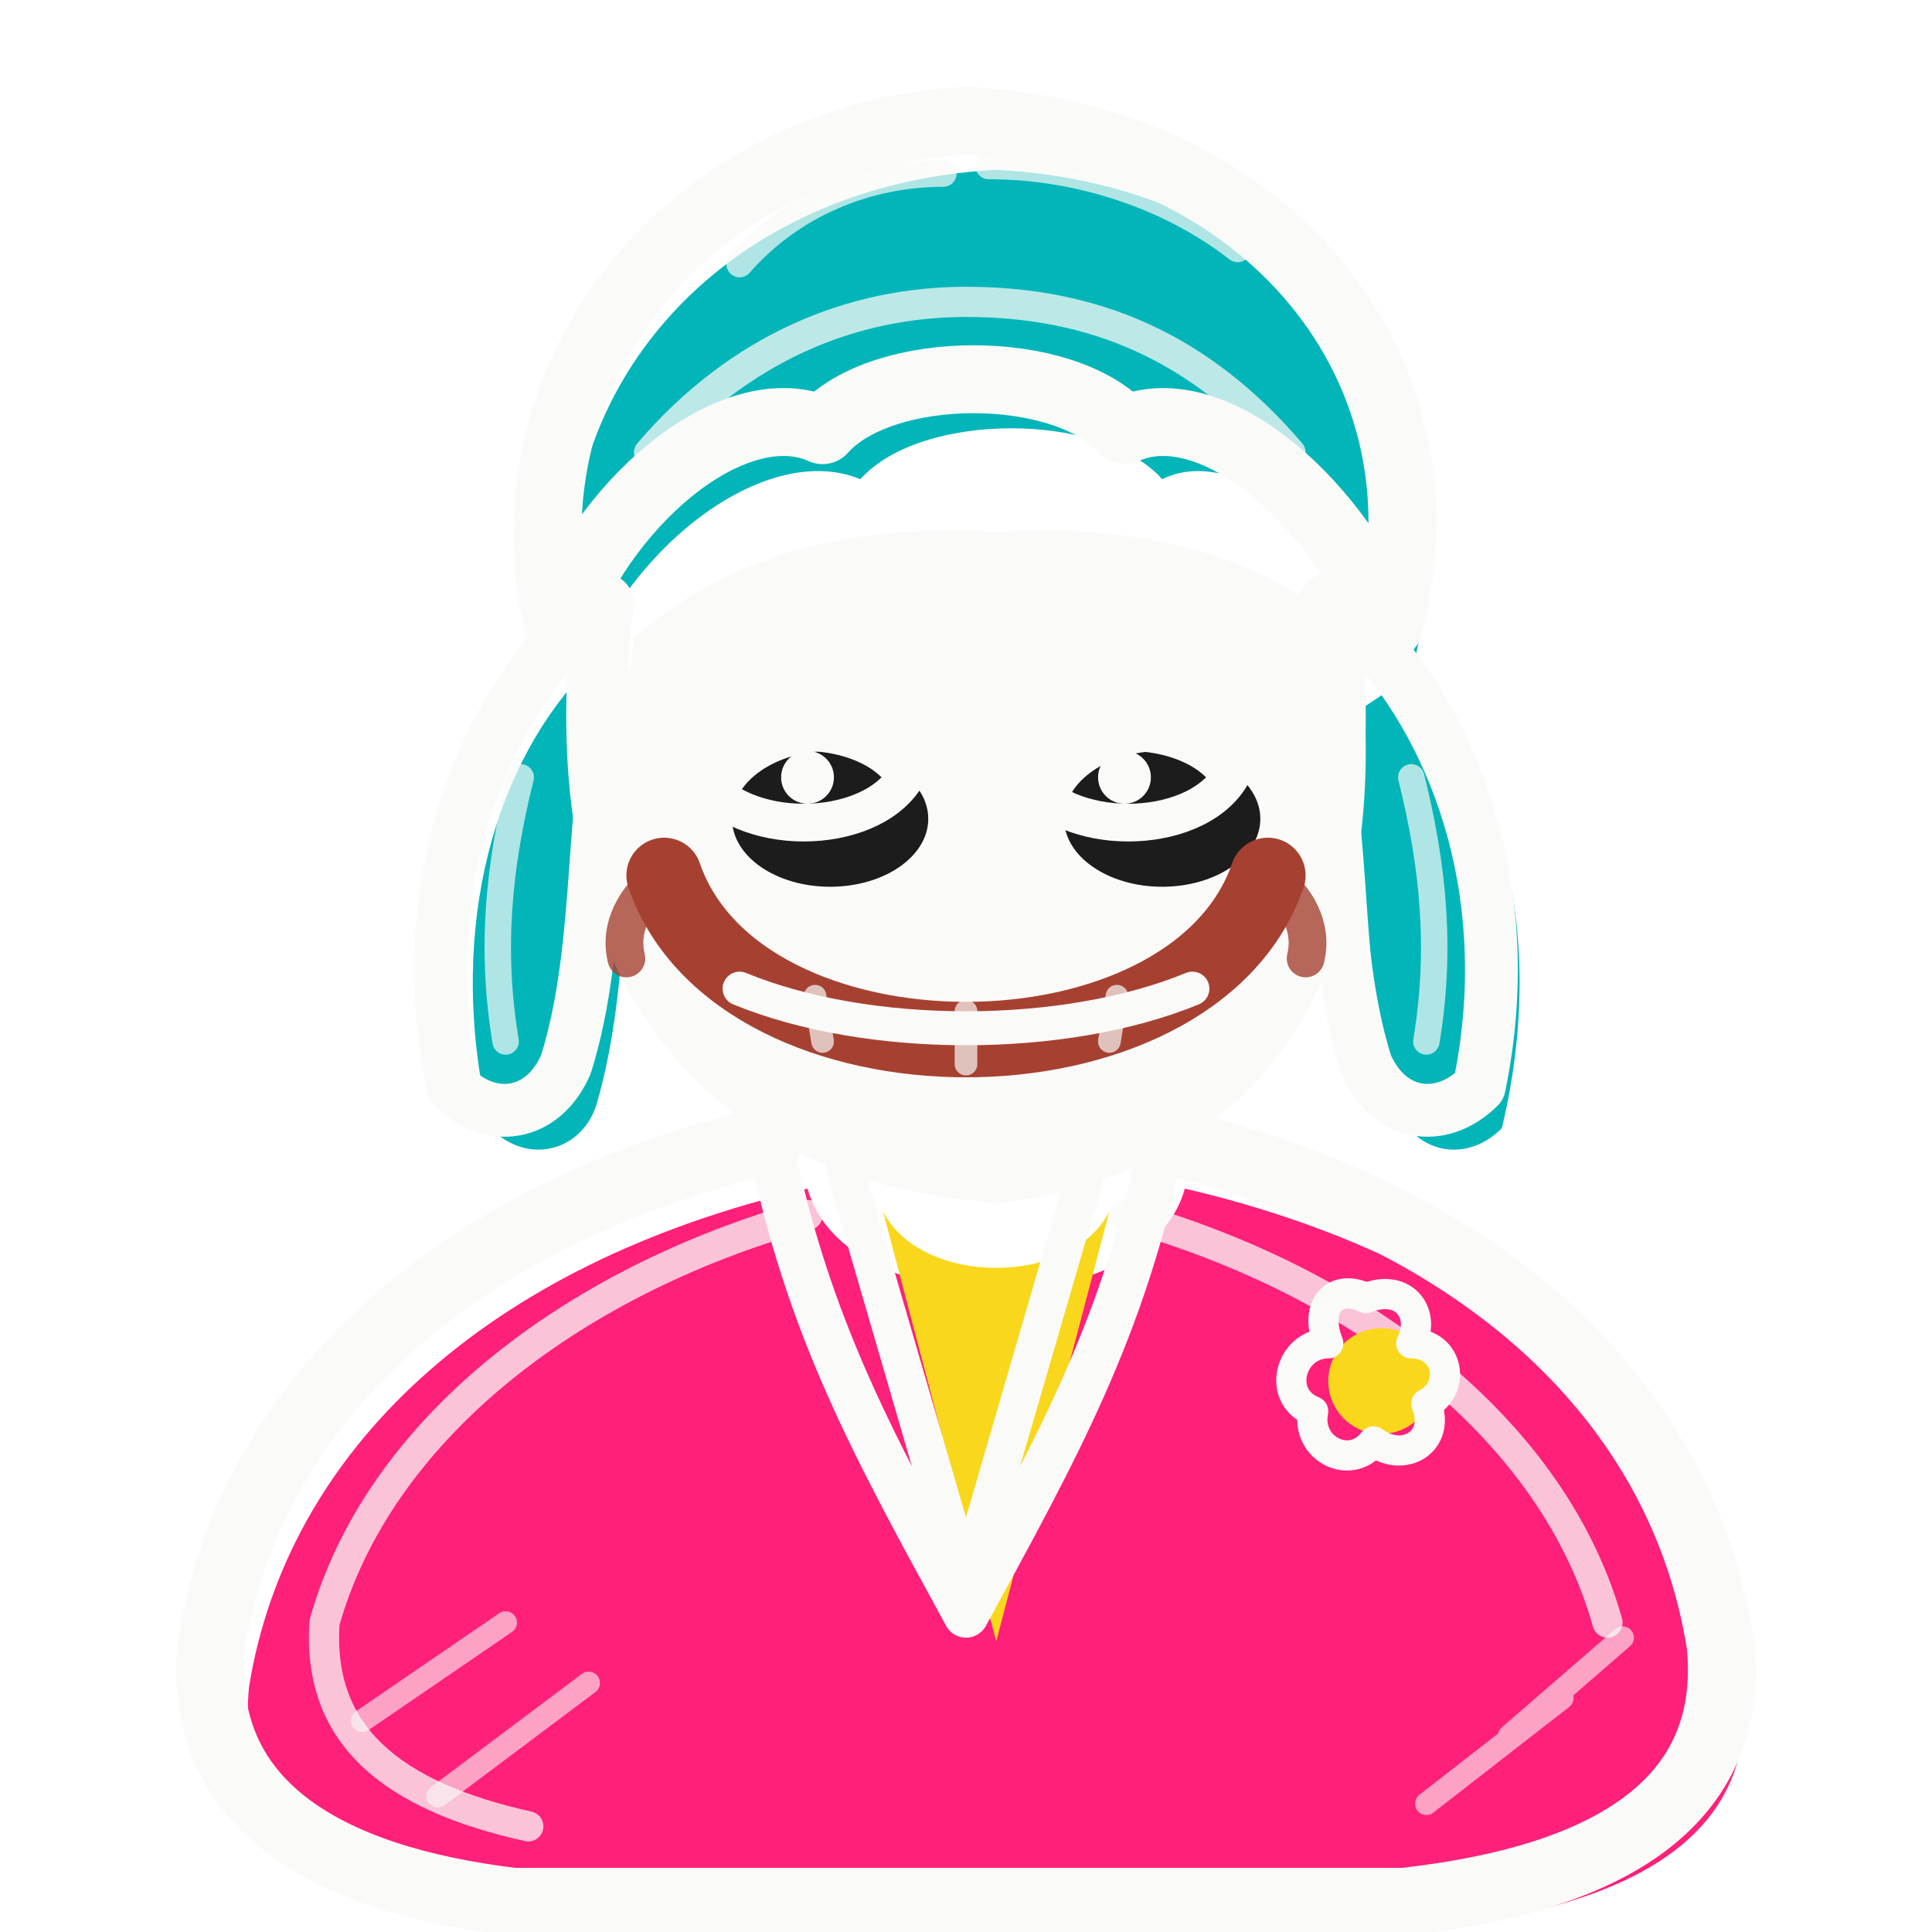
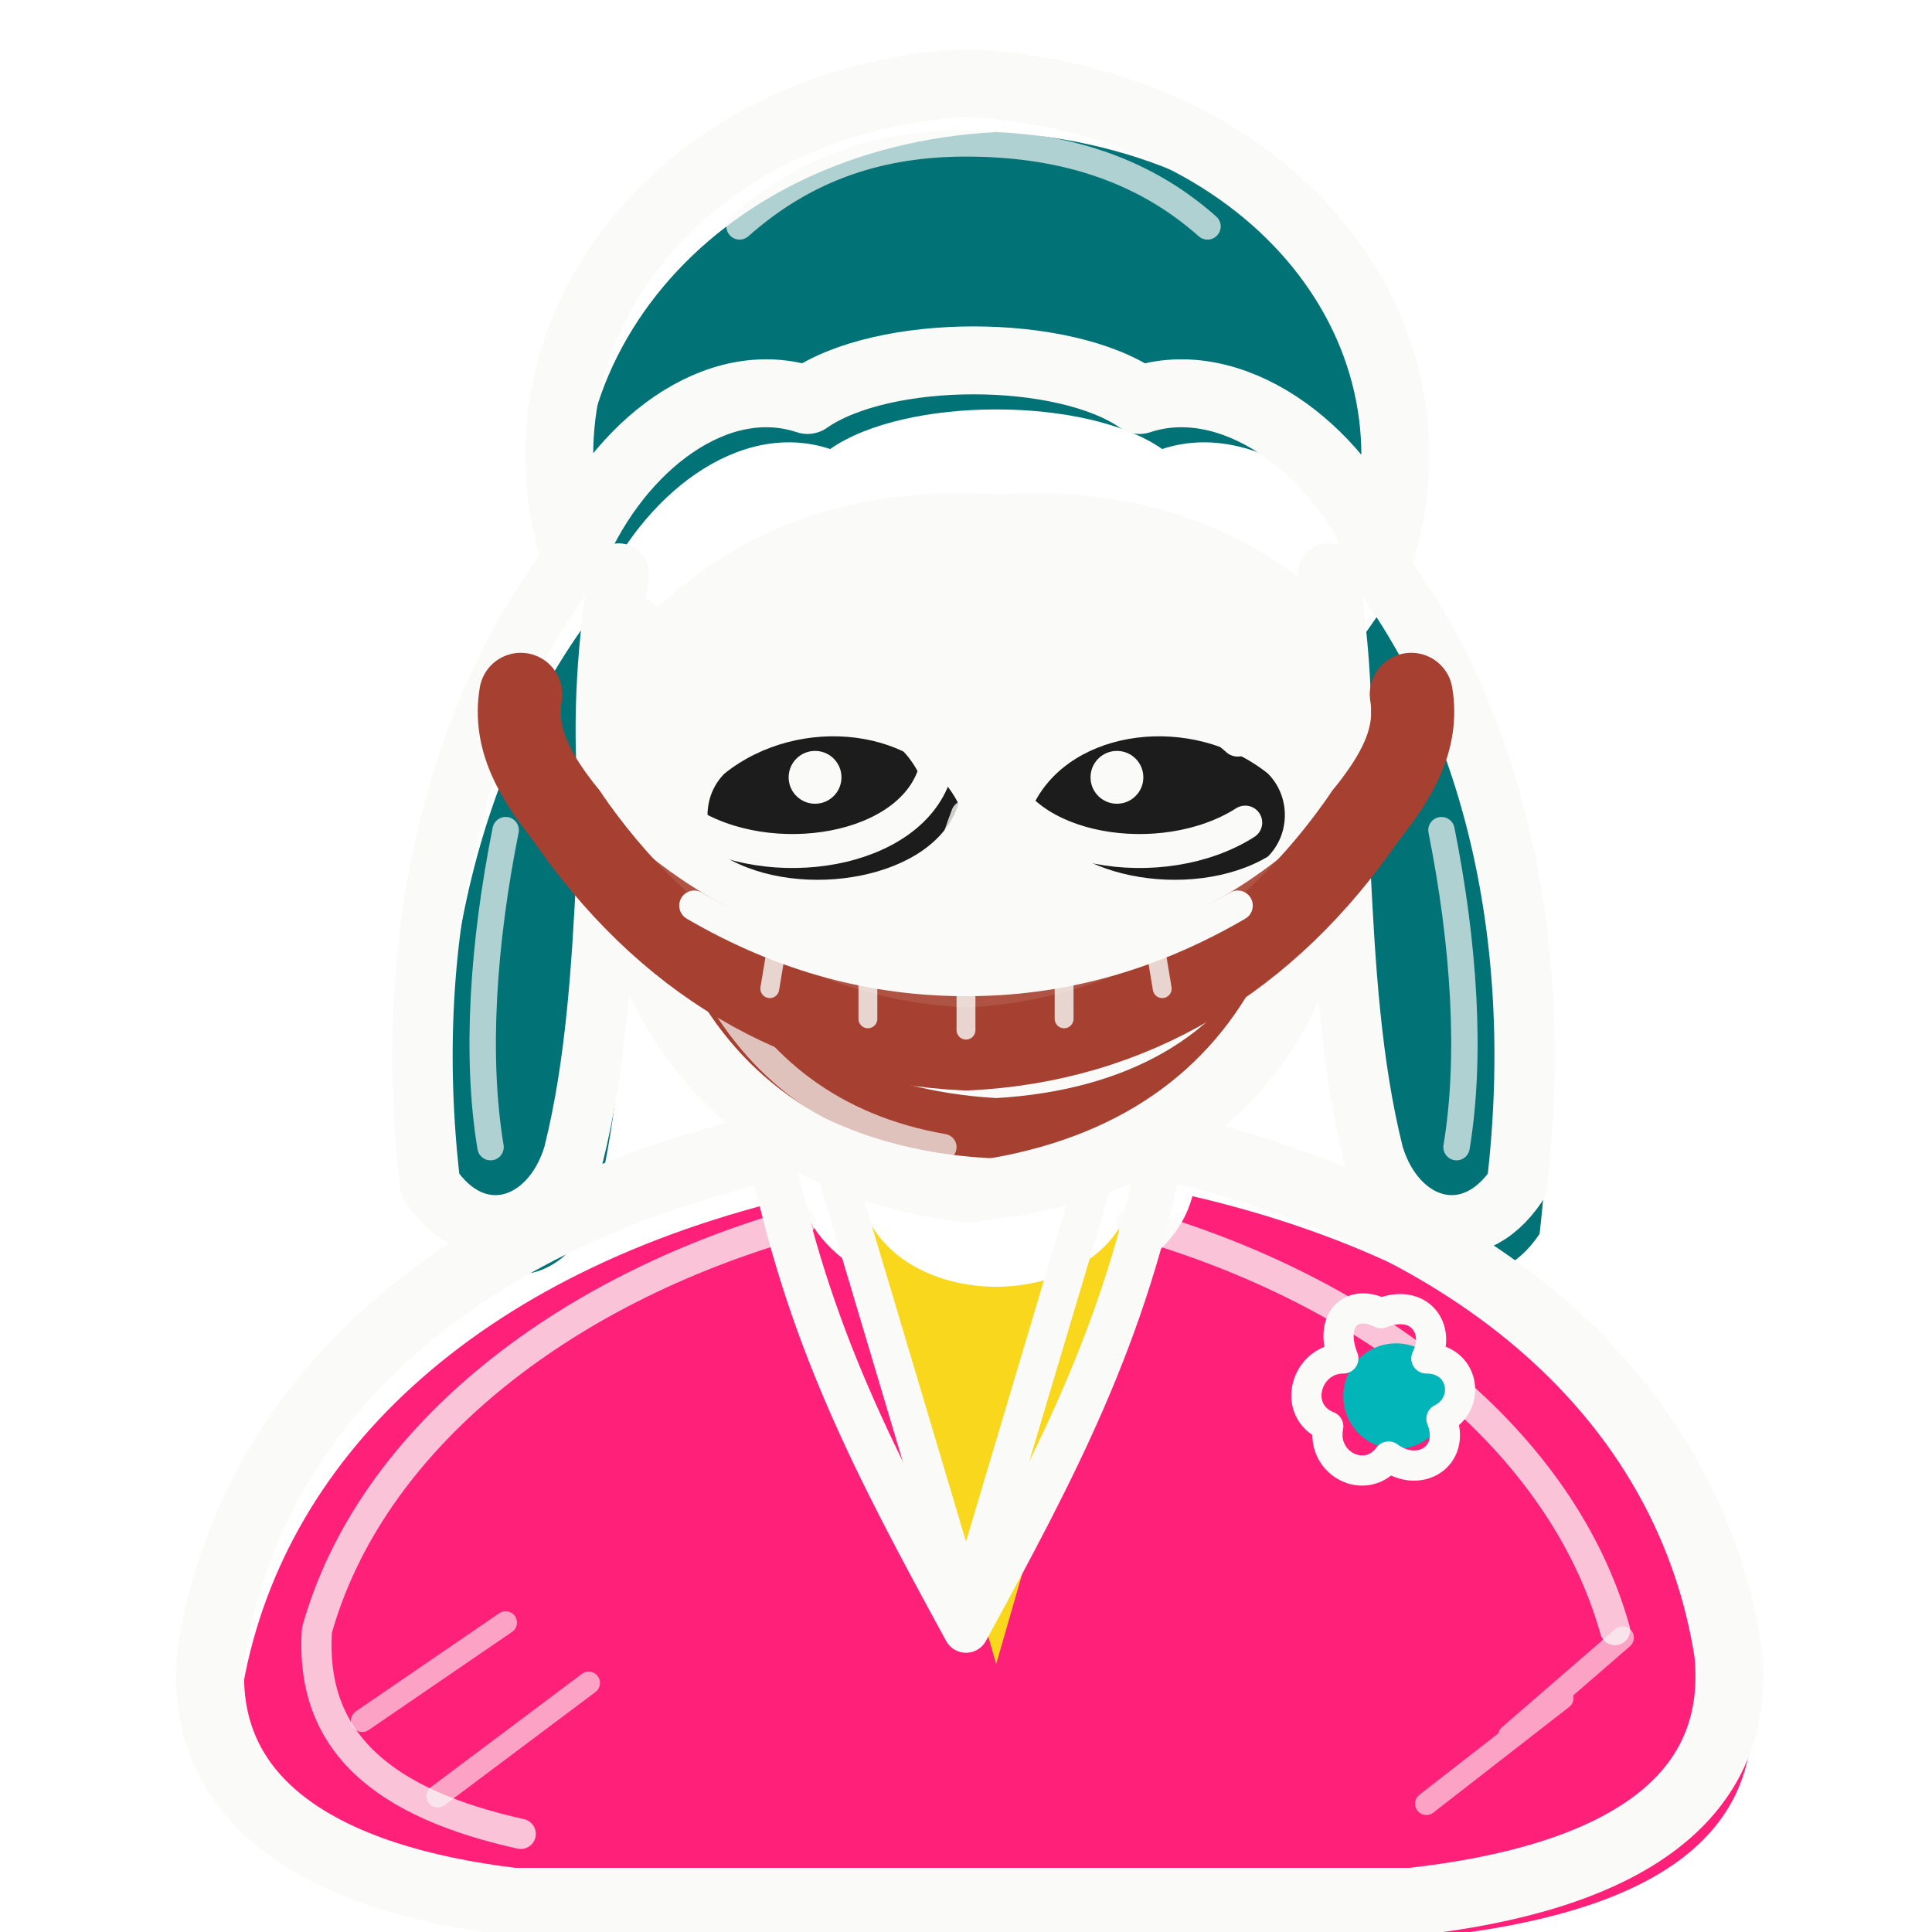
<svg xmlns="http://www.w3.org/2000/svg" width="512" height="512" viewBox="0 0 512 512" fill="none" stroke="#fafaf8" stroke-linecap="round" stroke-linejoin="round">
  <g stroke="none" transform="translate(8 9)">
-     <path fill="#02b5b9" d="M146 170C130 100 180 40 256 36C334 40 384 100 366 170C352 134 320 108 300 118C284 100 236 100 220 118C196 108 160 134 146 170Z" />
-     <path fill="#02b5b9" d="M146 170C122 196 110 240 122 290C132 300 146 296 150 284C160 250 156 212 164 182ZM366 170C390 196 402 240 390 290C380 300 366 296 362 284C352 250 356 212 348 182Z" />
-     <path fill="#fafaf8" d="M160 160C150 240 178 300 256 310C334 300 362 240 352 160C324 136 292 130 256 132C220 130 188 136 160 160Z" />
-     <path fill="#ff2079" d="M206 306C120 326 68 376 58 438C54 478 88 496 138 502L372 502C424 496 458 478 454 438C444 376 392 326 306 306C296 342 216 342 206 306Z" />
-     <path fill="#f9d71c" d="M226 312L256 426L286 312C276 332 236 332 226 312Z" />
-     <ellipse fill="#1c1c1c" cx="212" cy="208" rx="26" ry="18" />
-     <ellipse fill="#1c1c1c" cx="300" cy="208" rx="26" ry="18" />
+     <path fill="#017275" d="M150 150C132 90 180 30 256 26C334 30 382 90 364 150C352 122 324 102 300 110C280 96 232 96 212 110C188 102 162 122 150 150Z" />
+     <path fill="#017275" d="M152 150C120 190 104 250 112 318C124 336 144 330 150 310C162 262 156 206 166 170ZM360 150C392 190 408 250 400 318C388 336 368 330 362 310C350 262 356 206 346 170Z" />
+     <path fill="#fafaf8" d="M162 156C148 240 176 304 256 314C336 304 364 240 350 156C322 128 290 120 256 122C222 120 190 128 162 156Z" />
+     <path fill="#1c1c1c" d="M184 196C204 180 236 184 246 204C240 224 204 230 184 218C178 212 178 202 184 196ZM328 196C308 180 276 184 266 204C272 224 308 230 328 218C334 212 334 202 328 196Z" />
+     <path fill="#a64132" d="M160 226C186 250 220 264 256 266C292 264 326 250 352 226C340 268 306 296 256 298C206 296 172 268 160 226Z" />
+     <path fill="#fafaf8" d="M184 240C208 254 232 260 256 260C280 260 304 254 328 240C316 266 290 280 256 282C222 280 196 266 184 240Z" />
+     <path fill="#ff2079" d="M204 308C118 328 66 378 56 440C52 480 88 498 138 504L374 504C426 498 460 480 456 440C446 378 394 328 308 308C298 346 214 346 204 308Z" />
+     <path fill="#f9d71c" d="M222 314L256 432L290 314C278 338 234 338 222 314Z" />
  </g>
-   <path stroke-width="18" d="M148 166C132 98 184 36 256 32C336 36 386 98 368 166C352 130 320 104 298 114C282 96 234 96 218 114C196 104 162 130 148 166" />
-   <path stroke-width="8" opacity=".75" d="M172 120C196 92 226 80 256 80C290 80 318 92 342 120" />
-   <path stroke-width="14" d="M150 168C124 196 110 240 120 288C130 298 144 296 150 282C160 250 156 212 164 184" />
-   <path stroke-width="14" d="M362 168C388 196 402 240 392 288C382 298 368 296 362 282C352 250 356 212 348 184" />
-   <path stroke-width="7" opacity=".7" d="M138 206C132 230 130 252 134 276M374 206C380 230 382 252 378 276M196 70C210 54 230 46 250 46M262 44C286 44 310 52 328 66" />
-   <path stroke-width="16" d="M160 160C150 240 178 300 256 310C334 300 362 240 352 160" />
-   <path stroke-width="7" opacity=".7" d="M172 176C166 240 190 288 250 298" />
-   <path stroke-width="10" d="M186 206C196 190 230 190 240 206C230 222 196 222 186 206ZM272 206C282 190 316 190 326 206C316 222 282 222 272 206Z" />
-   <circle fill="#fafaf8" stroke="none" cx="214" cy="206" r="7" />
-   <circle fill="#fafaf8" stroke="none" cx="298" cy="206" r="7" />
-   <path stroke-width="8" opacity=".8" d="M256 212C250 230 248 242 256 250" />
-   <path stroke="#a64132" stroke-width="20" d="M176 232C196 290 316 290 336 232" />
-   <path stroke="#a64132" stroke-width="10" opacity=".8" d="M176 232C168 238 164 246 166 254M336 232C344 238 348 246 346 254" />
-   <path stroke-width="9" d="M196 262C230 276 282 276 316 262" />
-   <path stroke-width="6" opacity=".7" d="M216 264L218 276M256 268L256 282M296 264L294 276" />
-   <path stroke-width="18" d="M204 302C120 322 66 372 56 436C52 478 86 498 136 504L372 504C426 498 460 478 456 436C446 372 394 322 308 302" />
-   <path stroke-width="8" opacity=".75" d="M214 322C150 340 100 380 86 430C84 460 104 476 140 484M298 322C362 340 412 380 426 430" />
-   <path stroke-width="12" d="M204 302C214 352 232 384 256 428C280 384 298 352 308 302" />
-   <path stroke-width="10" d="M224 310L256 420L288 310" />
-   <g transform="translate(362 362)">
-     <circle fill="#f9d71c" stroke="none" cx="4" cy="4" r="14" />
+   <path stroke-width="18" d="M152 146C134 86 182 26 256 22C336 26 384 86 366 146C354 118 326 98 302 106C282 92 234 92 214 106C190 98 164 118 152 146" />
+   <path stroke-width="16" d="M154 146C122 186 106 246 114 314C126 332 146 326 152 306C164 258 158 202 168 166" />
+   <path stroke-width="16" d="M362 146C394 186 410 246 402 314C390 332 370 326 364 306C352 258 358 202 348 166" />
+   <path stroke-width="7" opacity=".7" d="M196 60C214 44 234 38 256 38C280 38 302 44 320 60M134 220C128 250 126 280 130 304M382 220C388 250 390 280 386 304" />
+   <path stroke-width="16" d="M164 152C150 240 178 306 256 316C338 306 366 240 352 152" />
+   <path stroke-width="7" opacity=".7" d="M176 170C168 240 192 294 250 304" />
+   <path stroke-width="9" d="M184 196C204 178 238 182 248 204C242 226 204 232 182 218M328 196C308 178 274 182 264 204C270 226 308 232 330 218" />
+   <circle fill="#fafaf8" stroke="none" cx="216" cy="206" r="7" />
+   <circle fill="#fafaf8" stroke="none" cx="296" cy="206" r="7" />
+   <path stroke-width="8" d="M192 176L232 170M320 176L280 170" />
+   <path stroke-width="8" opacity=".8" d="M256 216C250 232 248 242 256 248" />
+   <path stroke="#a64132" stroke-width="22" d="M150 216C176 254 212 276 256 278C300 276 336 254 362 216" />
+   <path stroke="#a64132" stroke-width="22" d="M150 216C142 206 136 196 138 184M362 216C370 206 376 196 374 184" />
+   <path stroke="#a64132" stroke-width="12" opacity=".9" d="M162 226C186 248 220 262 256 264C292 262 326 248 350 226" />
+   <path stroke-width="8" d="M184 240C208 254 232 260 256 260C280 260 304 254 328 240" />
+   <path stroke-width="5" opacity=".8" d="M206 250L204 262M230 257L230 270M256 260L256 273M282 257L282 270M306 250L308 262" />
+   <path stroke-width="18" d="M204 304C118 324 66 374 56 438C52 478 86 498 136 504L374 504C428 498 462 478 458 438C448 374 396 324 310 304" />
+   <path stroke-width="8" opacity=".75" d="M212 324C148 342 98 382 84 432C82 462 102 478 138 486M300 324C364 342 414 382 428 432" />
+   <path stroke-width="12" d="M204 304C214 354 232 388 256 432C280 388 298 354 308 304" />
+   <path stroke-width="10" d="M222 312L256 426L290 312" />
+   <g transform="translate(366 366)">
+     <circle fill="#02b5b9" stroke="none" cx="4" cy="4" r="14" />
    <path stroke-width="8" d="M0 -18C10 -22 16 -14 12 -6C22 -6 24 6 16 10C20 20 10 26 2 20C-4 28 -16 22 -14 12C-24 8 -20 -6 -10 -6C-14 -16 -8 -22 0 -18Z" />
  </g>
  <g stroke-width="6" opacity=".6">
    <path d="M96 456L134 430" />
    <path d="M116 476L156 446" />
    <path d="M400 460L430 434" />
    <path d="M378 478L414 450" />
  </g>
</svg>
